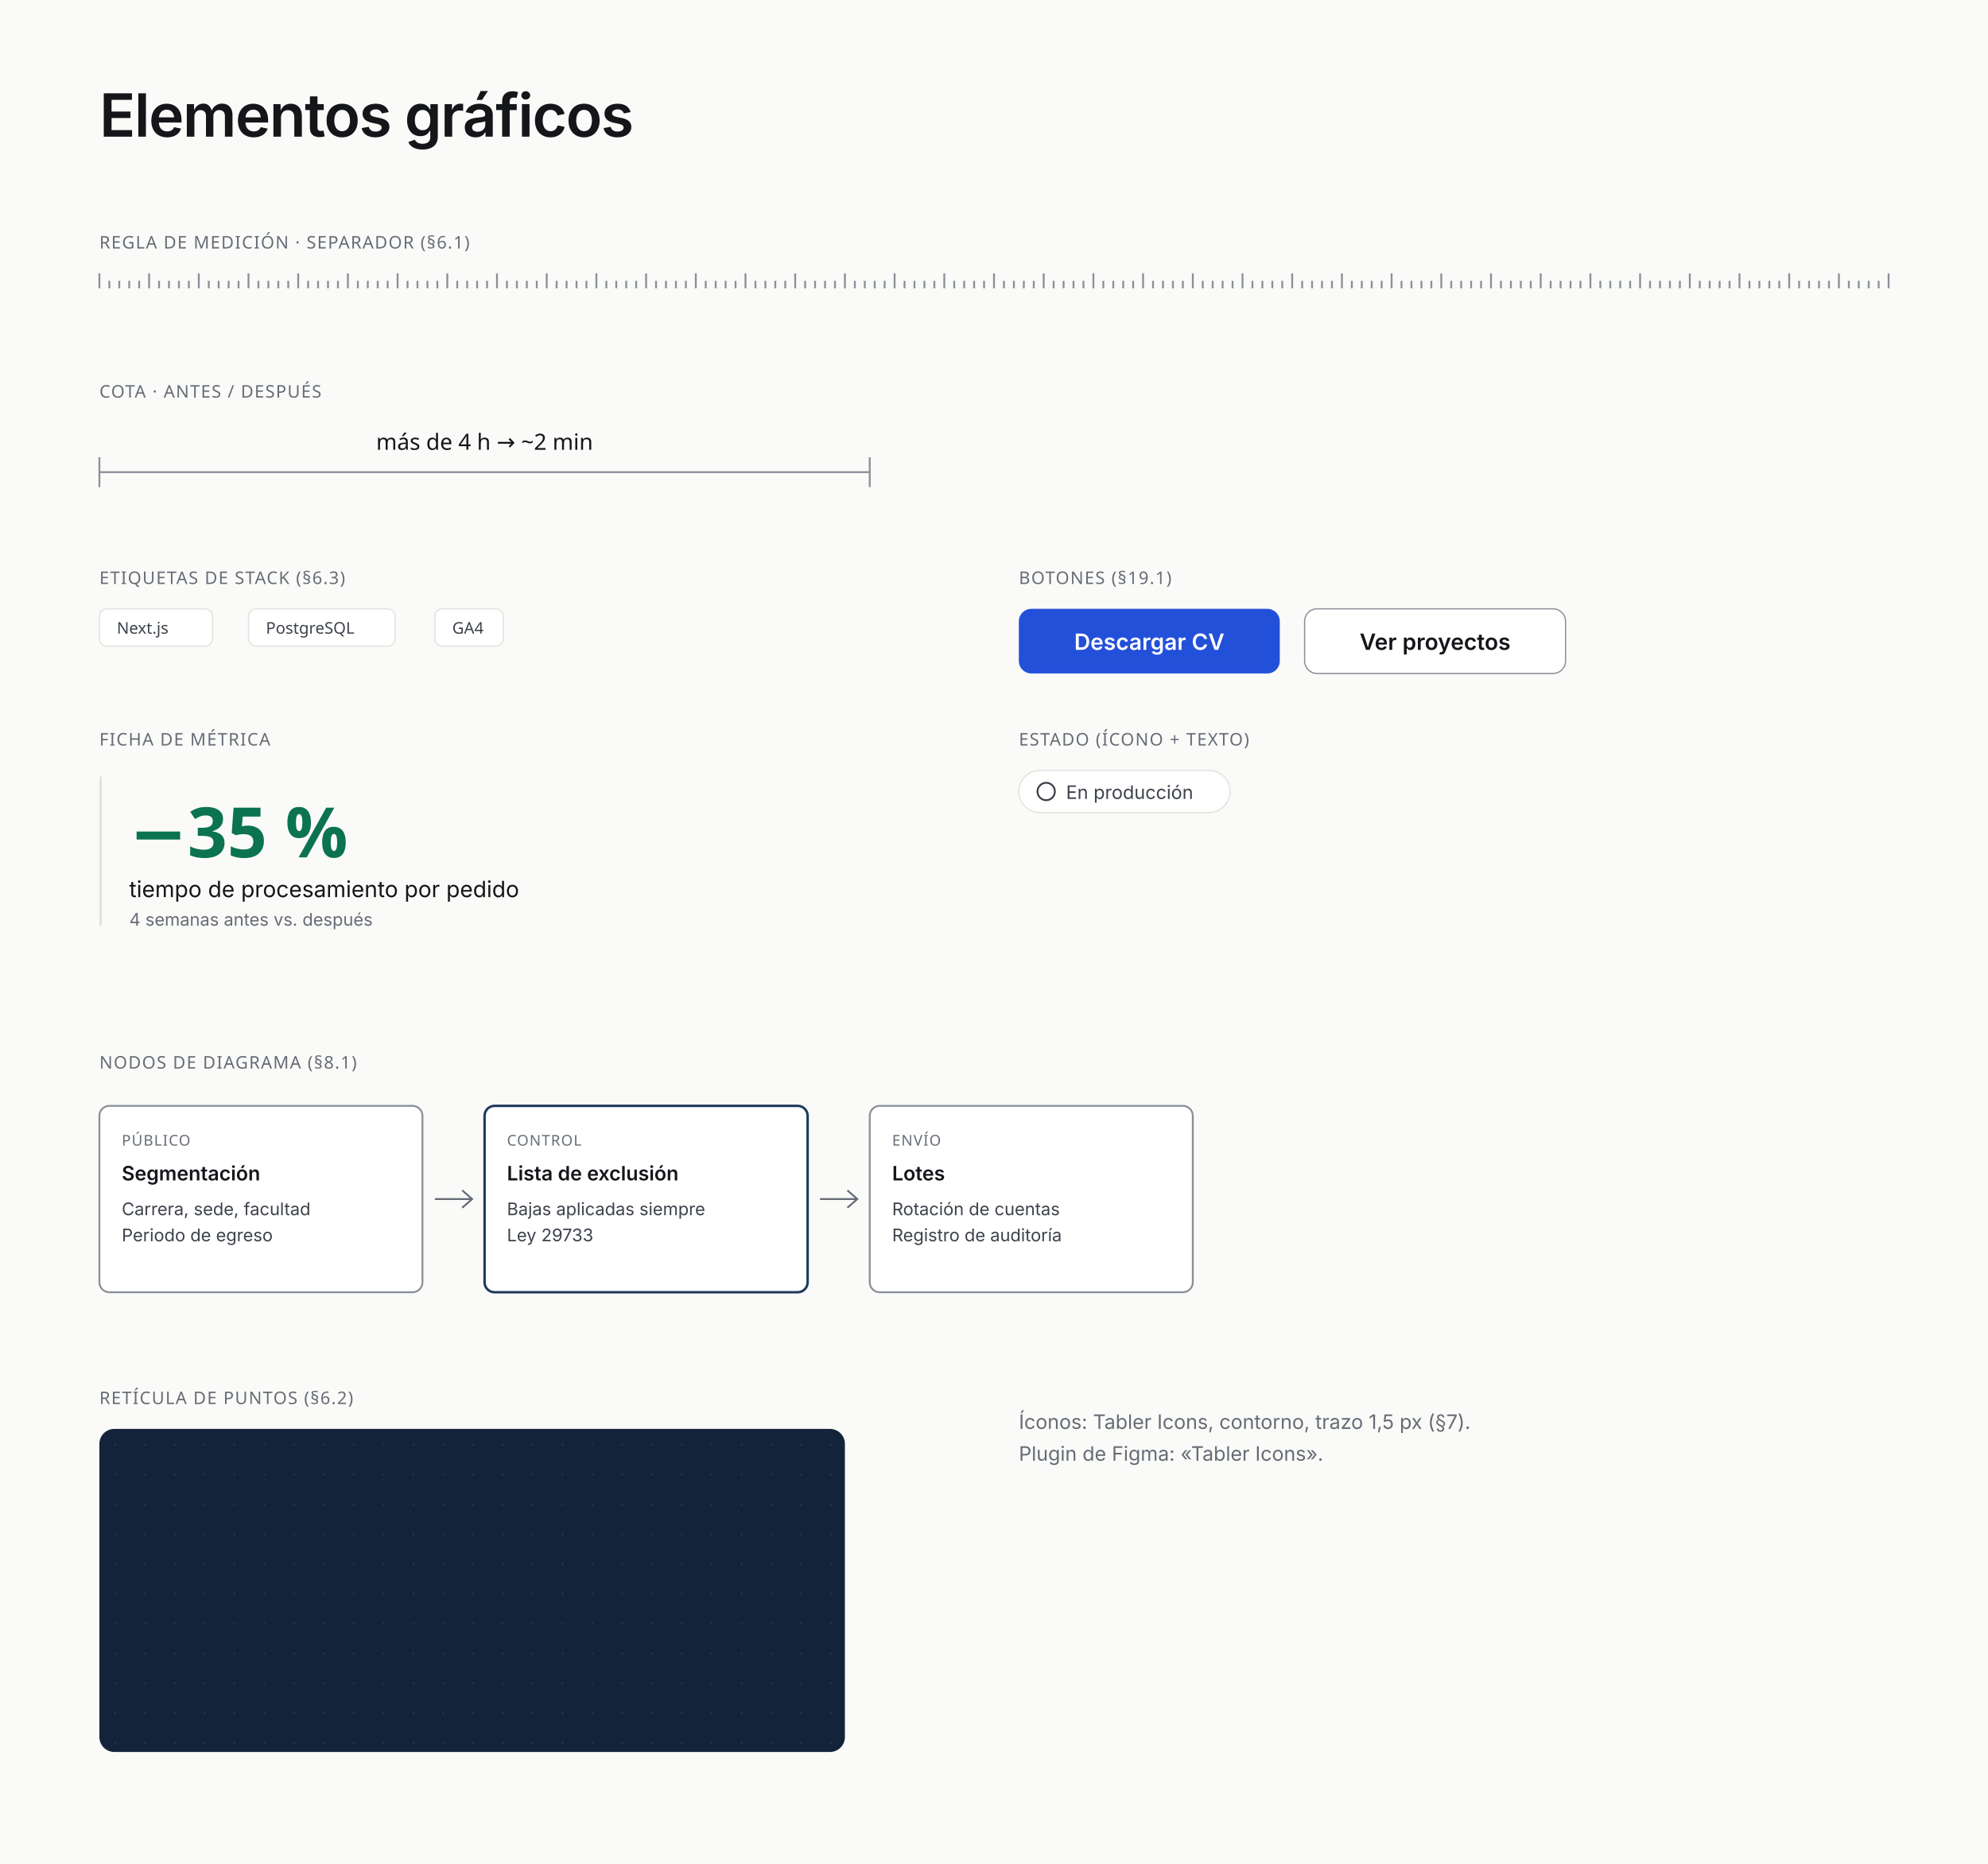
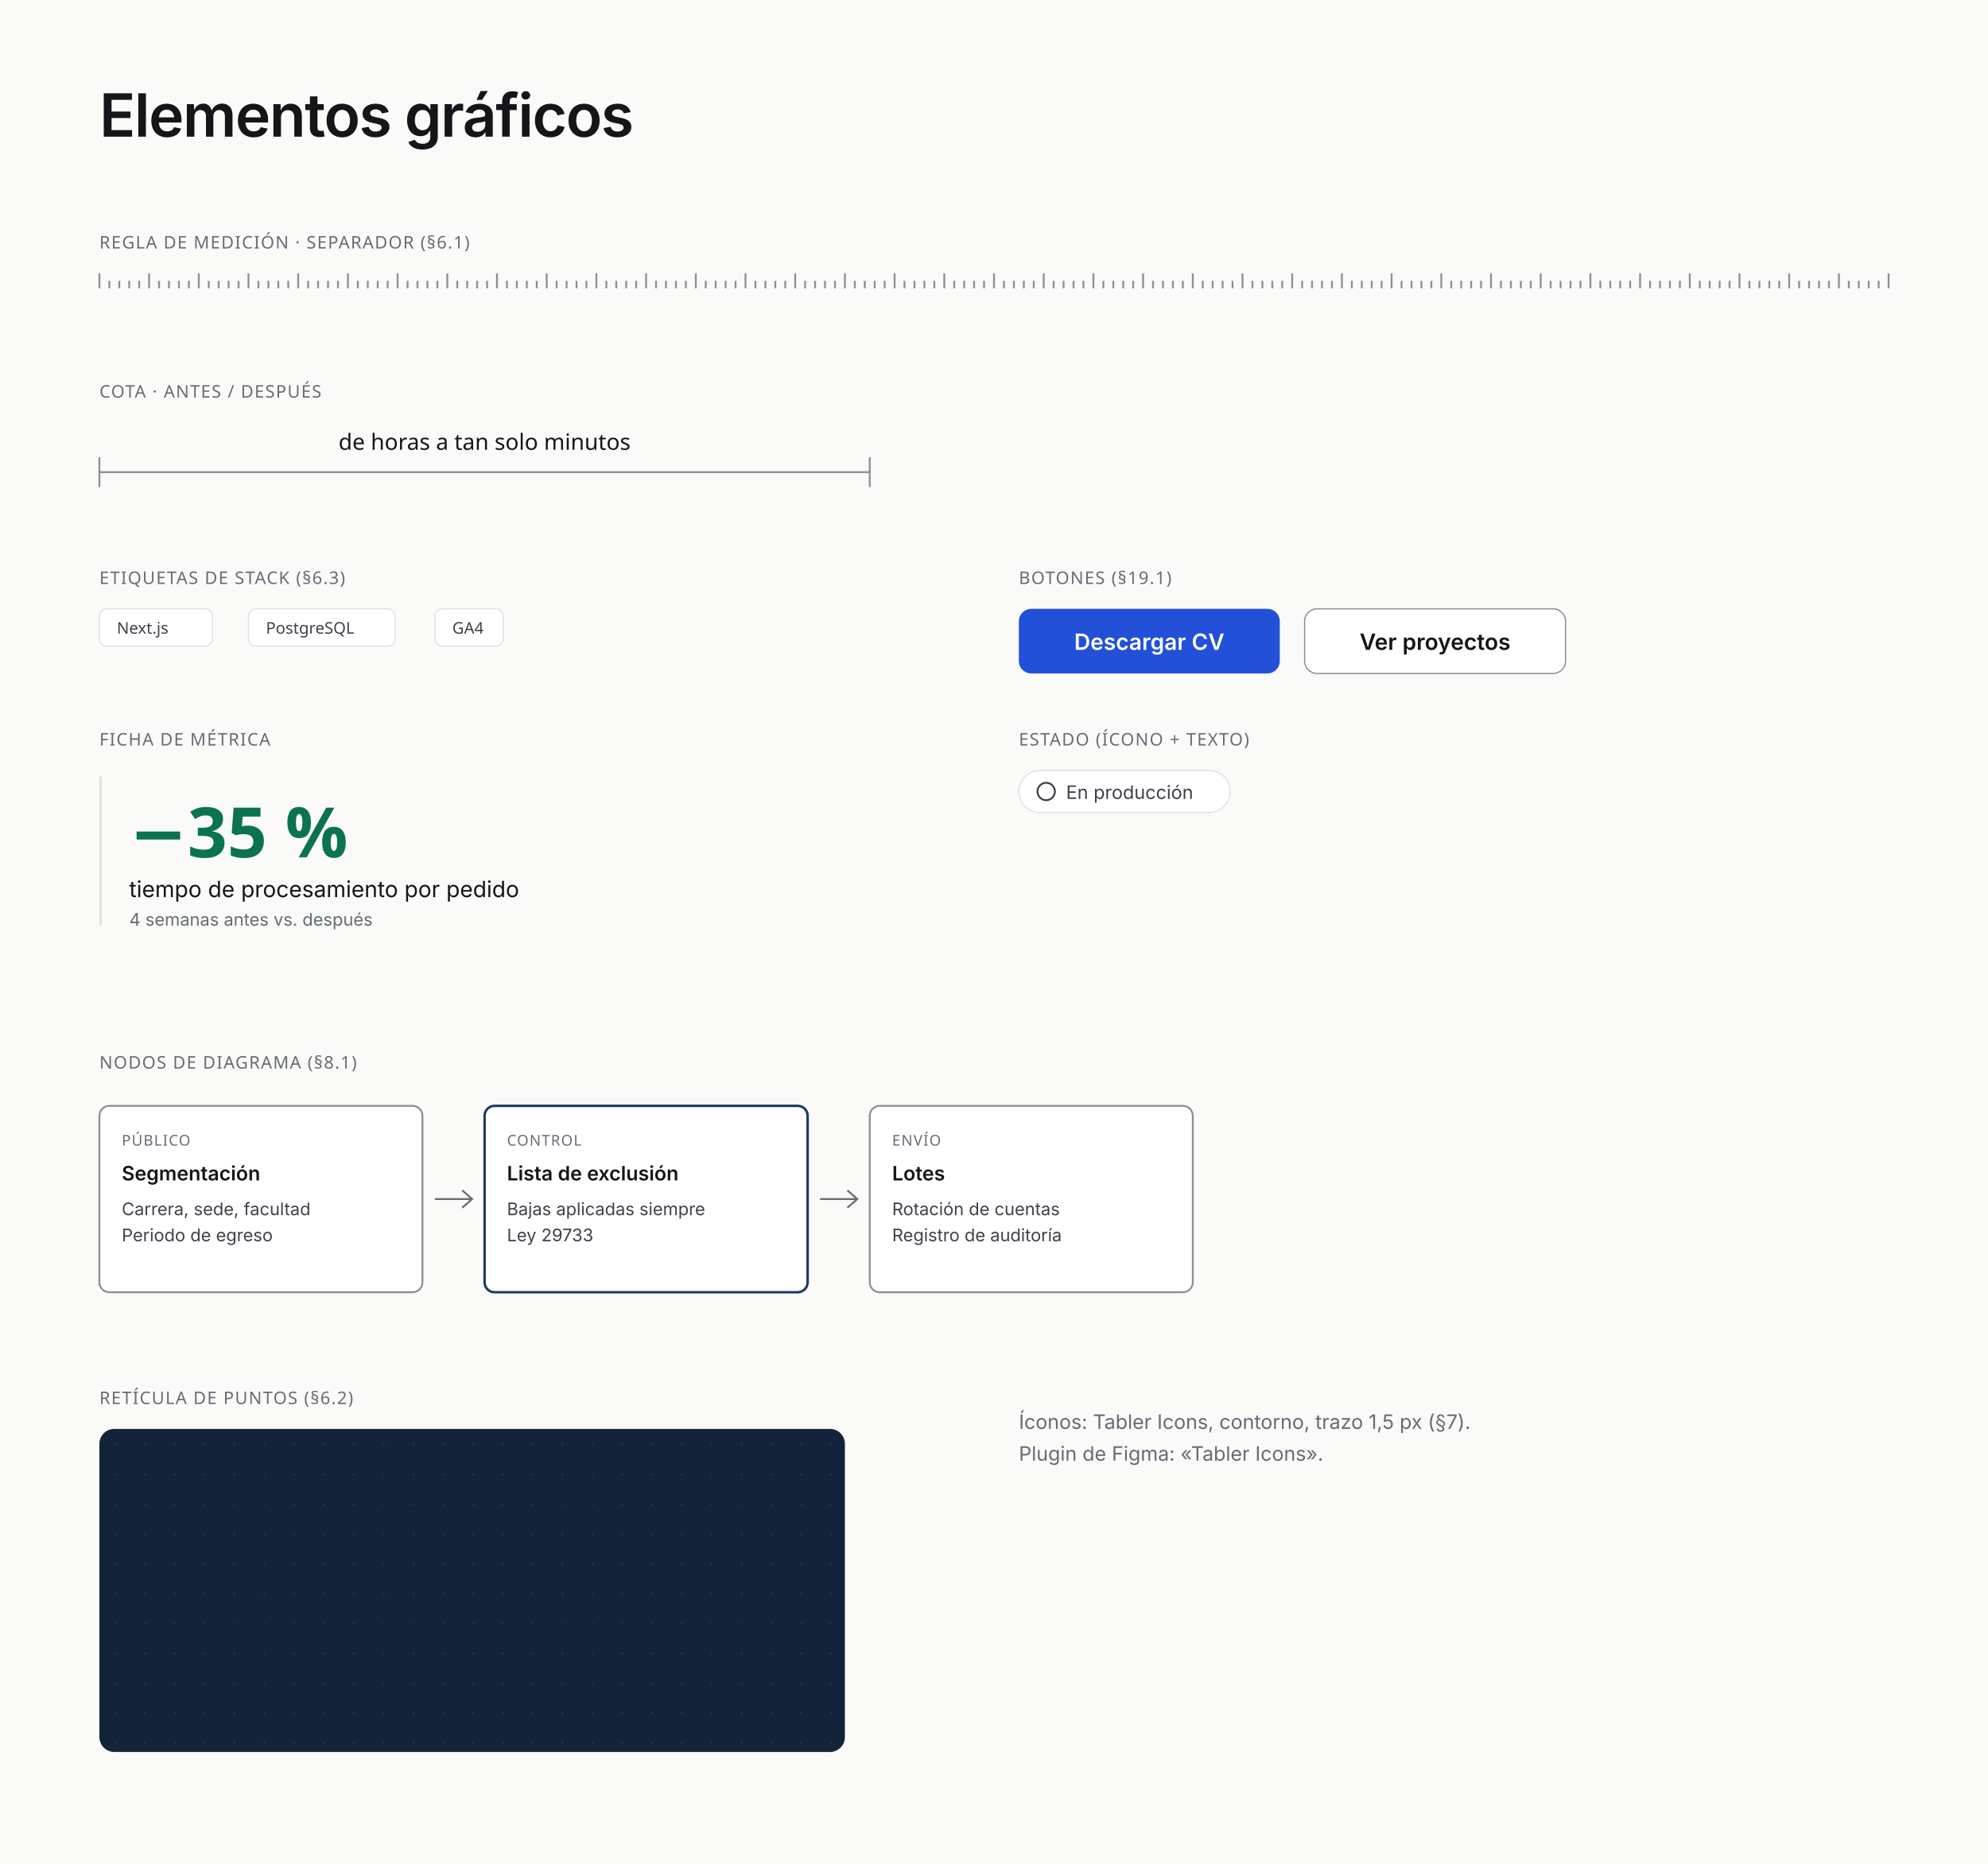
<svg xmlns="http://www.w3.org/2000/svg" width="1600" height="1500" viewBox="0 0 1600 1500">
  <g id="04 · Elementos gráficos">
    <rect id="Fondo" x="0" y="0" width="1600" height="1500" fill="#FAFAF8" />
    <text id="Título" font-family="Inter" font-size="48" font-weight="600" fill="#14161A" text-anchor="start" letter-spacing="-0.96">
      <tspan x="80" y="110">Elementos gráficos</tspan>
    </text>
    <text id="E1" font-family="JetBrains Mono" font-size="14" font-weight="400" fill="#666C76" text-anchor="start" letter-spacing="0.84">
      <tspan x="80" y="200">REGLA DE MEDICIÓN · SEPARADOR (§6.1)</tspan>
    </text>
    <path id="Regla · separador" d="M80.0 220V232M88.0 226V232M96.0 226V232M104.0 226V232M112.0 226V232M120.0 220V232M128.0 226V232M136.0 226V232M144.0 226V232M152.0 226V232M160.0 220V232M168.0 226V232M176.0 226V232M184.0 226V232M192.0 226V232M200.0 220V232M208.0 226V232M216.0 226V232M224.0 226V232M232.0 226V232M240.0 220V232M248.0 226V232M256.0 226V232M264.0 226V232M272.0 226V232M280.0 220V232M288.0 226V232M296.0 226V232M304.0 226V232M312.0 226V232M320.0 220V232M328.0 226V232M336.0 226V232M344.0 226V232M352.0 226V232M360.0 220V232M368.0 226V232M376.0 226V232M384.0 226V232M392.0 226V232M400.0 220V232M408.0 226V232M416.0 226V232M424.0 226V232M432.0 226V232M440.0 220V232M448.0 226V232M456.0 226V232M464.0 226V232M472.0 226V232M480.0 220V232M488.0 226V232M496.0 226V232M504.0 226V232M512.0 226V232M520.0 220V232M528.0 226V232M536.0 226V232M544.0 226V232M552.0 226V232M560.0 220V232M568.0 226V232M576.0 226V232M584.0 226V232M592.0 226V232M600.0 220V232M608.0 226V232M616.0 226V232M624.0 226V232M632.0 226V232M640.0 220V232M648.0 226V232M656.0 226V232M664.0 226V232M672.0 226V232M680.0 220V232M688.0 226V232M696.0 226V232M704.0 226V232M712.0 226V232M720.0 220V232M728.0 226V232M736.0 226V232M744.0 226V232M752.0 226V232M760.0 220V232M768.0 226V232M776.0 226V232M784.0 226V232M792.0 226V232M800.0 220V232M808.0 226V232M816.0 226V232M824.0 226V232M832.0 226V232M840.0 220V232M848.0 226V232M856.0 226V232M864.0 226V232M872.0 226V232M880.0 220V232M888.0 226V232M896.0 226V232M904.0 226V232M912.0 226V232M920.0 220V232M928.0 226V232M936.0 226V232M944.0 226V232M952.0 226V232M960.0 220V232M968.0 226V232M976.0 226V232M984.0 226V232M992.0 226V232M1000.0 220V232M1008.0 226V232M1016.0 226V232M1024.0 226V232M1032.0 226V232M1040.0 220V232M1048.0 226V232M1056.0 226V232M1064.0 226V232M1072.0 226V232M1080.0 220V232M1088.0 226V232M1096.0 226V232M1104.0 226V232M1112.0 226V232M1120.0 220V232M1128.0 226V232M1136.0 226V232M1144.0 226V232M1152.0 226V232M1160.0 220V232M1168.0 226V232M1176.0 226V232M1184.0 226V232M1192.0 226V232M1200.0 220V232M1208.0 226V232M1216.0 226V232M1224.0 226V232M1232.0 226V232M1240.0 220V232M1248.0 226V232M1256.0 226V232M1264.0 226V232M1272.0 226V232M1280.0 220V232M1288.0 226V232M1296.0 226V232M1304.0 226V232M1312.0 226V232M1320.0 220V232M1328.0 226V232M1336.0 226V232M1344.0 226V232M1352.0 226V232M1360.0 220V232M1368.0 226V232M1376.0 226V232M1384.0 226V232M1392.0 226V232M1400.0 220V232M1408.0 226V232M1416.0 226V232M1424.0 226V232M1432.0 226V232M1440.0 220V232M1448.0 226V232M1456.0 226V232M1464.0 226V232M1472.0 226V232M1480.0 220V232M1488.0 226V232M1496.0 226V232M1504.0 226V232M1512.0 226V232M1520.0 220V232" stroke="#8A9099" stroke-width="1.5" fill="none" />
    <text id="E2" font-family="JetBrains Mono" font-size="14" font-weight="400" fill="#666C76" text-anchor="start" letter-spacing="0.84">
      <tspan x="80" y="320">COTA · ANTES / DESPUÉS</tspan>
    </text>
    <g id="Cota">
      <path id="Línea" d="M80 380H700M80 368V392M700 368V392" stroke="#8A9099" stroke-width="1.5" fill="none" />
      <text id="Valor" font-family="JetBrains Mono" font-size="18" font-weight="400" fill="#14161A" text-anchor="middle">
-         <tspan x="390" y="362">más de 4 h → ~2 min</tspan>
+         <tspan x="390" y="362">de horas a tan solo minutos</tspan>
      </text>
    </g>
    <text id="E3" font-family="JetBrains Mono" font-size="14" font-weight="400" fill="#666C76" text-anchor="start" letter-spacing="0.84">
      <tspan x="80" y="470">ETIQUETAS DE STACK (§6.3)</tspan>
    </text>
    <g id="Tag · Next.js">
      <rect id="Borde" x="80" y="490" width="91" height="30" fill="#FFFFFF" rx="6" stroke="#E4E2DD" />
      <text id="Texto" font-family="JetBrains Mono" font-size="13" font-weight="400" fill="#3D424B" text-anchor="start">
        <tspan x="94" y="510">Next.js</tspan>
      </text>
    </g>
    <g id="Tag · PostgreSQL">
      <rect id="Borde" x="200" y="490" width="118" height="30" fill="#FFFFFF" rx="6" stroke="#E4E2DD" />
      <text id="Texto" font-family="JetBrains Mono" font-size="13" font-weight="400" fill="#3D424B" text-anchor="start">
        <tspan x="214" y="510">PostgreSQL</tspan>
      </text>
    </g>
    <g id="Tag · GA4">
      <rect id="Borde" x="350" y="490" width="55" height="30" fill="#FFFFFF" rx="6" stroke="#E4E2DD" />
      <text id="Texto" font-family="JetBrains Mono" font-size="13" font-weight="400" fill="#3D424B" text-anchor="start">
        <tspan x="364" y="510">GA4</tspan>
      </text>
    </g>
    <text id="E4" font-family="JetBrains Mono" font-size="14" font-weight="400" fill="#666C76" text-anchor="start" letter-spacing="0.84">
      <tspan x="80" y="600">FICHA DE MÉTRICA</tspan>
    </text>
    <g id="Ficha de métrica">
      <rect id="Línea" x="80" y="625" width="2" height="120" fill="#E4E2DD" />
      <text id="Cifra" font-family="JetBrains Mono" font-size="56" font-weight="600" fill="#0B7350" text-anchor="start">
        <tspan x="104" y="690">−35 %</tspan>
      </text>
      <text id="Qué" font-family="Inter" font-size="18" font-weight="400" fill="#14161A" text-anchor="start">
        <tspan x="104" y="722">tiempo de procesamiento por pedido</tspan>
      </text>
      <text id="Contexto" font-family="Inter" font-size="14" font-weight="400" fill="#666C76" text-anchor="start">
        <tspan x="104" y="745">4 semanas antes vs. después</tspan>
      </text>
    </g>
    <text id="E5" font-family="JetBrains Mono" font-size="14" font-weight="400" fill="#666C76" text-anchor="start" letter-spacing="0.84">
      <tspan x="820" y="470">BOTONES (§19.1)</tspan>
    </text>
    <g id="Botón primario">
      <rect id="Fondo" x="820" y="490" width="210" height="52" fill="#2350D9" rx="10" />
      <text id="Texto" font-family="Inter" font-size="18" font-weight="600" fill="#FFFFFF" text-anchor="middle">
        <tspan x="925" y="523">Descargar CV</tspan>
      </text>
    </g>
    <g id="Botón secundario">
      <rect id="Fondo" x="1050" y="490" width="210" height="52" fill="#FFFFFF" rx="10" stroke="#8A9099" />
      <text id="Texto" font-family="Inter" font-size="18" font-weight="600" fill="#14161A" text-anchor="middle">
        <tspan x="1155" y="523">Ver proyectos</tspan>
      </text>
    </g>
    <text id="E6" font-family="JetBrains Mono" font-size="14" font-weight="400" fill="#666C76" text-anchor="start" letter-spacing="0.84">
      <tspan x="820" y="600">ESTADO (ÍCONO + TEXTO)</tspan>
    </text>
    <g id="Estado · En producción">
      <rect id="Borde" x="820" y="620" width="170" height="34" fill="#FFFFFF" rx="17" stroke="#E4E2DD" />
      <circle id="Ícono" cx="842" cy="637" r="7" fill="none" stroke="#3D424B" stroke-width="1.5" />
      <text id="Texto" font-family="Inter" font-size="15" font-weight="400" fill="#3D424B" text-anchor="start">
        <tspan x="858" y="643">En producción</tspan>
      </text>
    </g>
    <text id="E7" font-family="JetBrains Mono" font-size="14" font-weight="400" fill="#666C76" text-anchor="start" letter-spacing="0.84">
      <tspan x="80" y="860">NODOS DE DIAGRAMA (§8.1)</tspan>
    </text>
    <g id="Nodo · Público">
      <rect id="Caja" x="80" y="890" width="260" height="150" fill="#FFFFFF" rx="8" stroke="#8A9099" stroke-width="1.5" />
      <text id="Etiqueta" font-family="JetBrains Mono" font-size="12" font-weight="400" fill="#666C76" text-anchor="start" letter-spacing="0.72">
        <tspan x="98" y="922">PÚBLICO</tspan>
      </text>
      <text id="Título" font-family="Inter" font-size="16" font-weight="600" fill="#14161A" text-anchor="start">
        <tspan x="98" y="950">Segmentación</tspan>
      </text>
      <text id="Ítems" font-family="Inter" font-size="14" font-weight="400" fill="#3D424B" text-anchor="start">
        <tspan x="98" y="978">Carrera, sede, facultad</tspan>
        <tspan x="98" dy="21.0">Periodo de egreso</tspan>
      </text>
    </g>
    <path id="Flecha 1" d="M350 965H380M372 958L380 965L372 972" stroke="#666C76" stroke-width="1.5" fill="none" />
    <g id="Nodo · Control (destacado)">
      <rect id="Caja" x="390" y="890" width="260" height="150" fill="#FFFFFF" rx="8" stroke="#1F3A5F" stroke-width="2" />
      <text id="Etiqueta" font-family="JetBrains Mono" font-size="12" font-weight="400" fill="#666C76" text-anchor="start" letter-spacing="0.72">
        <tspan x="408" y="922">CONTROL</tspan>
      </text>
      <text id="Título" font-family="Inter" font-size="16" font-weight="600" fill="#14161A" text-anchor="start">
        <tspan x="408" y="950">Lista de exclusión</tspan>
      </text>
      <text id="Ítems" font-family="Inter" font-size="14" font-weight="400" fill="#3D424B" text-anchor="start">
        <tspan x="408" y="978">Bajas aplicadas siempre</tspan>
        <tspan x="408" dy="21.0">Ley 29733</tspan>
      </text>
    </g>
    <path id="Flecha 2" d="M660 965H690M682 958L690 965L682 972" stroke="#666C76" stroke-width="1.5" fill="none" />
    <g id="Nodo · Envío">
      <rect id="Caja" x="700" y="890" width="260" height="150" fill="#FFFFFF" rx="8" stroke="#8A9099" stroke-width="1.5" />
      <text id="Etiqueta" font-family="JetBrains Mono" font-size="12" font-weight="400" fill="#666C76" text-anchor="start" letter-spacing="0.72">
        <tspan x="718" y="922">ENVÍO</tspan>
      </text>
      <text id="Título" font-family="Inter" font-size="16" font-weight="600" fill="#14161A" text-anchor="start">
        <tspan x="718" y="950">Lotes</tspan>
      </text>
      <text id="Ítems" font-family="Inter" font-size="14" font-weight="400" fill="#3D424B" text-anchor="start">
        <tspan x="718" y="978">Rotación de cuentas</tspan>
        <tspan x="718" dy="21.0">Registro de auditoría</tspan>
      </text>
    </g>
    <text id="E8" font-family="JetBrains Mono" font-size="14" font-weight="400" fill="#666C76" text-anchor="start" letter-spacing="0.84">
      <tspan x="80" y="1130">RETÍCULA DE PUNTOS (§6.2)</tspan>
    </text>
    <g id="Muestra retícula" transform="translate(80 1150)">
      <rect id="Fondo" x="0" y="0" width="600" height="260" fill="#13233A" rx="12" />
      <g id="Puntos" fill="#3F5E86" opacity="0.3">
        <rect x="12" y="12" width="1.5" height="1.5" />
        <rect x="36" y="12" width="1.5" height="1.5" />
        <rect x="60" y="12" width="1.5" height="1.5" />
        <rect x="84" y="12" width="1.5" height="1.5" />
        <rect x="108" y="12" width="1.5" height="1.5" />
        <rect x="132" y="12" width="1.5" height="1.5" />
        <rect x="156" y="12" width="1.5" height="1.5" />
        <rect x="180" y="12" width="1.5" height="1.5" />
        <rect x="204" y="12" width="1.5" height="1.5" />
        <rect x="228" y="12" width="1.5" height="1.5" />
        <rect x="252" y="12" width="1.5" height="1.5" />
        <rect x="276" y="12" width="1.5" height="1.5" />
        <rect x="300" y="12" width="1.5" height="1.5" />
        <rect x="324" y="12" width="1.5" height="1.5" />
        <rect x="348" y="12" width="1.5" height="1.5" />
        <rect x="372" y="12" width="1.5" height="1.5" />
        <rect x="396" y="12" width="1.5" height="1.5" />
        <rect x="420" y="12" width="1.5" height="1.5" />
        <rect x="444" y="12" width="1.5" height="1.5" />
        <rect x="468" y="12" width="1.5" height="1.5" />
        <rect x="492" y="12" width="1.5" height="1.5" />
        <rect x="516" y="12" width="1.5" height="1.5" />
        <rect x="540" y="12" width="1.5" height="1.5" />
        <rect x="564" y="12" width="1.5" height="1.5" />
        <rect x="588" y="12" width="1.5" height="1.5" />
        <rect x="12" y="36" width="1.5" height="1.5" />
        <rect x="36" y="36" width="1.5" height="1.5" />
        <rect x="60" y="36" width="1.5" height="1.5" />
        <rect x="84" y="36" width="1.5" height="1.5" />
        <rect x="108" y="36" width="1.5" height="1.5" />
        <rect x="132" y="36" width="1.5" height="1.5" />
        <rect x="156" y="36" width="1.5" height="1.5" />
        <rect x="180" y="36" width="1.5" height="1.5" />
        <rect x="204" y="36" width="1.5" height="1.5" />
        <rect x="228" y="36" width="1.5" height="1.5" />
        <rect x="252" y="36" width="1.5" height="1.5" />
        <rect x="276" y="36" width="1.5" height="1.5" />
        <rect x="300" y="36" width="1.5" height="1.5" />
        <rect x="324" y="36" width="1.5" height="1.5" />
        <rect x="348" y="36" width="1.5" height="1.5" />
        <rect x="372" y="36" width="1.5" height="1.5" />
        <rect x="396" y="36" width="1.5" height="1.5" />
        <rect x="420" y="36" width="1.5" height="1.5" />
        <rect x="444" y="36" width="1.5" height="1.5" />
        <rect x="468" y="36" width="1.5" height="1.5" />
        <rect x="492" y="36" width="1.5" height="1.5" />
        <rect x="516" y="36" width="1.5" height="1.5" />
        <rect x="540" y="36" width="1.5" height="1.5" />
        <rect x="564" y="36" width="1.5" height="1.5" />
        <rect x="588" y="36" width="1.5" height="1.5" />
        <rect x="12" y="60" width="1.5" height="1.5" />
        <rect x="36" y="60" width="1.5" height="1.5" />
        <rect x="60" y="60" width="1.5" height="1.5" />
        <rect x="84" y="60" width="1.5" height="1.5" />
        <rect x="108" y="60" width="1.5" height="1.5" />
        <rect x="132" y="60" width="1.5" height="1.5" />
        <rect x="156" y="60" width="1.5" height="1.5" />
        <rect x="180" y="60" width="1.5" height="1.5" />
        <rect x="204" y="60" width="1.5" height="1.5" />
        <rect x="228" y="60" width="1.5" height="1.5" />
        <rect x="252" y="60" width="1.5" height="1.5" />
        <rect x="276" y="60" width="1.5" height="1.5" />
        <rect x="300" y="60" width="1.5" height="1.5" />
        <rect x="324" y="60" width="1.5" height="1.5" />
        <rect x="348" y="60" width="1.5" height="1.5" />
        <rect x="372" y="60" width="1.5" height="1.5" />
        <rect x="396" y="60" width="1.5" height="1.5" />
        <rect x="420" y="60" width="1.5" height="1.5" />
        <rect x="444" y="60" width="1.5" height="1.5" />
        <rect x="468" y="60" width="1.5" height="1.5" />
        <rect x="492" y="60" width="1.5" height="1.5" />
        <rect x="516" y="60" width="1.5" height="1.5" />
        <rect x="540" y="60" width="1.5" height="1.5" />
        <rect x="564" y="60" width="1.5" height="1.5" />
        <rect x="588" y="60" width="1.5" height="1.5" />
        <rect x="12" y="84" width="1.5" height="1.5" />
        <rect x="36" y="84" width="1.5" height="1.5" />
        <rect x="60" y="84" width="1.5" height="1.5" />
        <rect x="84" y="84" width="1.5" height="1.5" />
        <rect x="108" y="84" width="1.5" height="1.5" />
        <rect x="132" y="84" width="1.5" height="1.5" />
        <rect x="156" y="84" width="1.5" height="1.5" />
        <rect x="180" y="84" width="1.5" height="1.5" />
        <rect x="204" y="84" width="1.5" height="1.5" />
        <rect x="228" y="84" width="1.5" height="1.5" />
        <rect x="252" y="84" width="1.5" height="1.5" />
        <rect x="276" y="84" width="1.5" height="1.5" />
        <rect x="300" y="84" width="1.5" height="1.5" />
        <rect x="324" y="84" width="1.5" height="1.5" />
        <rect x="348" y="84" width="1.5" height="1.5" />
        <rect x="372" y="84" width="1.5" height="1.5" />
        <rect x="396" y="84" width="1.5" height="1.5" />
        <rect x="420" y="84" width="1.5" height="1.5" />
        <rect x="444" y="84" width="1.5" height="1.5" />
        <rect x="468" y="84" width="1.5" height="1.5" />
        <rect x="492" y="84" width="1.5" height="1.5" />
        <rect x="516" y="84" width="1.5" height="1.5" />
        <rect x="540" y="84" width="1.5" height="1.5" />
        <rect x="564" y="84" width="1.5" height="1.5" />
        <rect x="588" y="84" width="1.5" height="1.5" />
        <rect x="12" y="108" width="1.5" height="1.5" />
        <rect x="36" y="108" width="1.5" height="1.5" />
        <rect x="60" y="108" width="1.5" height="1.5" />
        <rect x="84" y="108" width="1.5" height="1.5" />
        <rect x="108" y="108" width="1.5" height="1.5" />
        <rect x="132" y="108" width="1.5" height="1.5" />
        <rect x="156" y="108" width="1.5" height="1.5" />
        <rect x="180" y="108" width="1.5" height="1.5" />
        <rect x="204" y="108" width="1.5" height="1.5" />
        <rect x="228" y="108" width="1.5" height="1.5" />
        <rect x="252" y="108" width="1.5" height="1.5" />
        <rect x="276" y="108" width="1.5" height="1.5" />
        <rect x="300" y="108" width="1.5" height="1.5" />
        <rect x="324" y="108" width="1.5" height="1.5" />
        <rect x="348" y="108" width="1.5" height="1.5" />
        <rect x="372" y="108" width="1.5" height="1.5" />
        <rect x="396" y="108" width="1.5" height="1.5" />
        <rect x="420" y="108" width="1.5" height="1.5" />
        <rect x="444" y="108" width="1.5" height="1.5" />
        <rect x="468" y="108" width="1.5" height="1.5" />
        <rect x="492" y="108" width="1.5" height="1.5" />
        <rect x="516" y="108" width="1.5" height="1.5" />
        <rect x="540" y="108" width="1.5" height="1.5" />
        <rect x="564" y="108" width="1.5" height="1.5" />
        <rect x="588" y="108" width="1.5" height="1.5" />
        <rect x="12" y="132" width="1.5" height="1.5" />
        <rect x="36" y="132" width="1.5" height="1.5" />
        <rect x="60" y="132" width="1.5" height="1.5" />
        <rect x="84" y="132" width="1.5" height="1.5" />
        <rect x="108" y="132" width="1.5" height="1.5" />
        <rect x="132" y="132" width="1.5" height="1.5" />
        <rect x="156" y="132" width="1.5" height="1.5" />
        <rect x="180" y="132" width="1.5" height="1.5" />
        <rect x="204" y="132" width="1.5" height="1.5" />
        <rect x="228" y="132" width="1.5" height="1.5" />
        <rect x="252" y="132" width="1.5" height="1.5" />
        <rect x="276" y="132" width="1.5" height="1.5" />
        <rect x="300" y="132" width="1.5" height="1.5" />
        <rect x="324" y="132" width="1.5" height="1.5" />
        <rect x="348" y="132" width="1.5" height="1.5" />
        <rect x="372" y="132" width="1.5" height="1.5" />
        <rect x="396" y="132" width="1.5" height="1.5" />
        <rect x="420" y="132" width="1.5" height="1.5" />
        <rect x="444" y="132" width="1.5" height="1.5" />
        <rect x="468" y="132" width="1.5" height="1.5" />
        <rect x="492" y="132" width="1.5" height="1.5" />
        <rect x="516" y="132" width="1.5" height="1.5" />
        <rect x="540" y="132" width="1.5" height="1.5" />
        <rect x="564" y="132" width="1.5" height="1.5" />
        <rect x="588" y="132" width="1.5" height="1.5" />
        <rect x="12" y="156" width="1.5" height="1.5" />
        <rect x="36" y="156" width="1.5" height="1.5" />
        <rect x="60" y="156" width="1.5" height="1.5" />
        <rect x="84" y="156" width="1.5" height="1.5" />
        <rect x="108" y="156" width="1.5" height="1.5" />
        <rect x="132" y="156" width="1.5" height="1.5" />
        <rect x="156" y="156" width="1.5" height="1.5" />
        <rect x="180" y="156" width="1.5" height="1.5" />
        <rect x="204" y="156" width="1.5" height="1.5" />
        <rect x="228" y="156" width="1.5" height="1.5" />
        <rect x="252" y="156" width="1.5" height="1.5" />
        <rect x="276" y="156" width="1.5" height="1.5" />
        <rect x="300" y="156" width="1.5" height="1.5" />
        <rect x="324" y="156" width="1.5" height="1.5" />
        <rect x="348" y="156" width="1.5" height="1.5" />
        <rect x="372" y="156" width="1.5" height="1.5" />
        <rect x="396" y="156" width="1.5" height="1.5" />
        <rect x="420" y="156" width="1.5" height="1.5" />
        <rect x="444" y="156" width="1.5" height="1.5" />
        <rect x="468" y="156" width="1.5" height="1.5" />
        <rect x="492" y="156" width="1.5" height="1.5" />
        <rect x="516" y="156" width="1.5" height="1.5" />
        <rect x="540" y="156" width="1.5" height="1.5" />
        <rect x="564" y="156" width="1.5" height="1.5" />
        <rect x="588" y="156" width="1.5" height="1.5" />
        <rect x="12" y="180" width="1.5" height="1.5" />
        <rect x="36" y="180" width="1.5" height="1.5" />
        <rect x="60" y="180" width="1.5" height="1.5" />
        <rect x="84" y="180" width="1.5" height="1.5" />
        <rect x="108" y="180" width="1.5" height="1.5" />
        <rect x="132" y="180" width="1.5" height="1.5" />
        <rect x="156" y="180" width="1.5" height="1.5" />
        <rect x="180" y="180" width="1.5" height="1.5" />
        <rect x="204" y="180" width="1.5" height="1.5" />
        <rect x="228" y="180" width="1.5" height="1.5" />
        <rect x="252" y="180" width="1.5" height="1.5" />
        <rect x="276" y="180" width="1.5" height="1.5" />
        <rect x="300" y="180" width="1.5" height="1.5" />
        <rect x="324" y="180" width="1.5" height="1.5" />
        <rect x="348" y="180" width="1.5" height="1.5" />
        <rect x="372" y="180" width="1.5" height="1.5" />
        <rect x="396" y="180" width="1.5" height="1.5" />
        <rect x="420" y="180" width="1.5" height="1.5" />
        <rect x="444" y="180" width="1.5" height="1.5" />
        <rect x="468" y="180" width="1.5" height="1.5" />
        <rect x="492" y="180" width="1.5" height="1.5" />
        <rect x="516" y="180" width="1.5" height="1.5" />
        <rect x="540" y="180" width="1.5" height="1.5" />
        <rect x="564" y="180" width="1.5" height="1.5" />
        <rect x="588" y="180" width="1.5" height="1.5" />
        <rect x="12" y="204" width="1.5" height="1.5" />
        <rect x="36" y="204" width="1.5" height="1.5" />
        <rect x="60" y="204" width="1.5" height="1.5" />
        <rect x="84" y="204" width="1.5" height="1.5" />
        <rect x="108" y="204" width="1.5" height="1.5" />
        <rect x="132" y="204" width="1.5" height="1.5" />
        <rect x="156" y="204" width="1.5" height="1.5" />
        <rect x="180" y="204" width="1.5" height="1.5" />
        <rect x="204" y="204" width="1.5" height="1.5" />
        <rect x="228" y="204" width="1.5" height="1.5" />
        <rect x="252" y="204" width="1.5" height="1.5" />
        <rect x="276" y="204" width="1.5" height="1.5" />
        <rect x="300" y="204" width="1.5" height="1.5" />
        <rect x="324" y="204" width="1.5" height="1.5" />
        <rect x="348" y="204" width="1.5" height="1.5" />
        <rect x="372" y="204" width="1.5" height="1.5" />
        <rect x="396" y="204" width="1.5" height="1.5" />
        <rect x="420" y="204" width="1.5" height="1.5" />
        <rect x="444" y="204" width="1.5" height="1.5" />
        <rect x="468" y="204" width="1.5" height="1.5" />
        <rect x="492" y="204" width="1.5" height="1.5" />
        <rect x="516" y="204" width="1.5" height="1.5" />
        <rect x="540" y="204" width="1.5" height="1.5" />
        <rect x="564" y="204" width="1.5" height="1.5" />
        <rect x="588" y="204" width="1.5" height="1.5" />
        <rect x="12" y="228" width="1.5" height="1.5" />
        <rect x="36" y="228" width="1.5" height="1.5" />
        <rect x="60" y="228" width="1.5" height="1.5" />
        <rect x="84" y="228" width="1.5" height="1.5" />
        <rect x="108" y="228" width="1.5" height="1.5" />
        <rect x="132" y="228" width="1.5" height="1.5" />
        <rect x="156" y="228" width="1.5" height="1.5" />
        <rect x="180" y="228" width="1.5" height="1.5" />
        <rect x="204" y="228" width="1.5" height="1.5" />
        <rect x="228" y="228" width="1.5" height="1.5" />
        <rect x="252" y="228" width="1.5" height="1.5" />
        <rect x="276" y="228" width="1.5" height="1.5" />
        <rect x="300" y="228" width="1.5" height="1.5" />
        <rect x="324" y="228" width="1.5" height="1.5" />
        <rect x="348" y="228" width="1.5" height="1.5" />
        <rect x="372" y="228" width="1.5" height="1.5" />
        <rect x="396" y="228" width="1.5" height="1.5" />
        <rect x="420" y="228" width="1.5" height="1.5" />
        <rect x="444" y="228" width="1.5" height="1.5" />
        <rect x="468" y="228" width="1.5" height="1.5" />
        <rect x="492" y="228" width="1.5" height="1.5" />
        <rect x="516" y="228" width="1.5" height="1.5" />
        <rect x="540" y="228" width="1.5" height="1.5" />
        <rect x="564" y="228" width="1.5" height="1.5" />
        <rect x="588" y="228" width="1.5" height="1.5" />
        <rect x="12" y="252" width="1.5" height="1.5" />
        <rect x="36" y="252" width="1.5" height="1.5" />
        <rect x="60" y="252" width="1.5" height="1.5" />
        <rect x="84" y="252" width="1.5" height="1.5" />
        <rect x="108" y="252" width="1.5" height="1.5" />
        <rect x="132" y="252" width="1.5" height="1.5" />
        <rect x="156" y="252" width="1.5" height="1.5" />
        <rect x="180" y="252" width="1.5" height="1.5" />
        <rect x="204" y="252" width="1.5" height="1.5" />
        <rect x="228" y="252" width="1.5" height="1.5" />
        <rect x="252" y="252" width="1.5" height="1.5" />
        <rect x="276" y="252" width="1.5" height="1.5" />
        <rect x="300" y="252" width="1.5" height="1.5" />
        <rect x="324" y="252" width="1.5" height="1.5" />
        <rect x="348" y="252" width="1.5" height="1.5" />
        <rect x="372" y="252" width="1.5" height="1.5" />
        <rect x="396" y="252" width="1.5" height="1.5" />
        <rect x="420" y="252" width="1.5" height="1.5" />
        <rect x="444" y="252" width="1.5" height="1.5" />
        <rect x="468" y="252" width="1.5" height="1.5" />
        <rect x="492" y="252" width="1.5" height="1.5" />
        <rect x="516" y="252" width="1.5" height="1.5" />
        <rect x="540" y="252" width="1.5" height="1.5" />
        <rect x="564" y="252" width="1.5" height="1.5" />
        <rect x="588" y="252" width="1.5" height="1.5" />
      </g>
    </g>
    <text id="Nota íconos" font-family="Inter" font-size="16" font-weight="400" fill="#666C76" text-anchor="start">
      <tspan x="820" y="1150">Íconos: Tabler Icons, contorno, trazo 1,5 px (§7).</tspan>
      <tspan x="820" dy="25.6">Plugin de Figma: «Tabler Icons».</tspan>
    </text>
  </g>
</svg>
